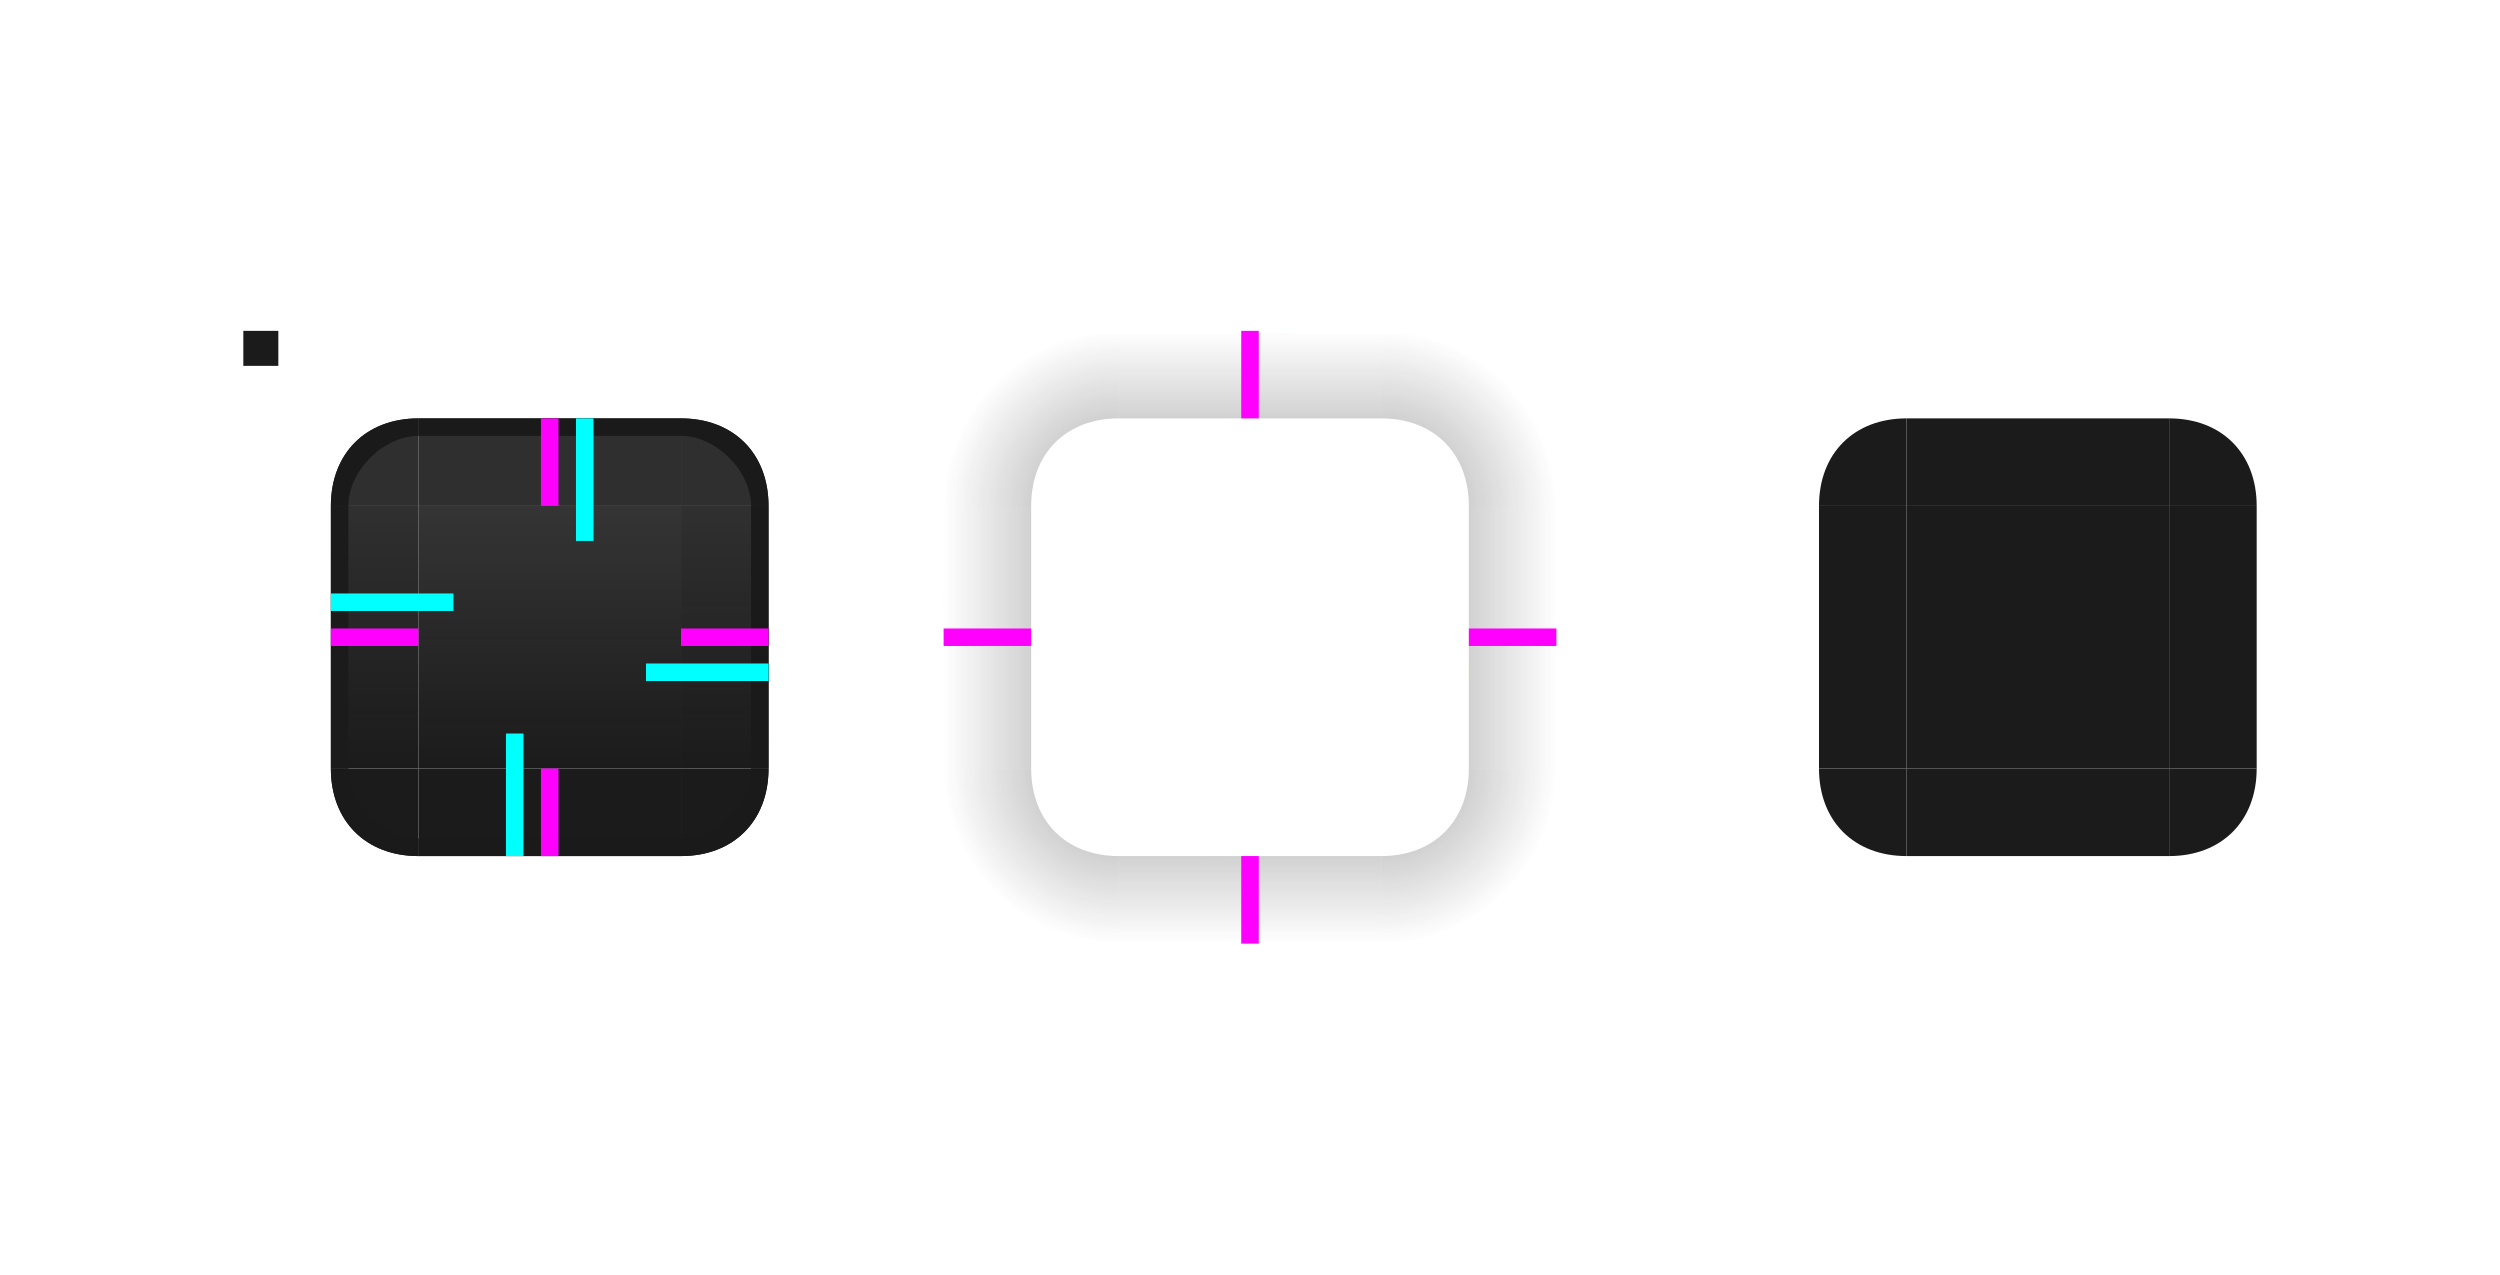
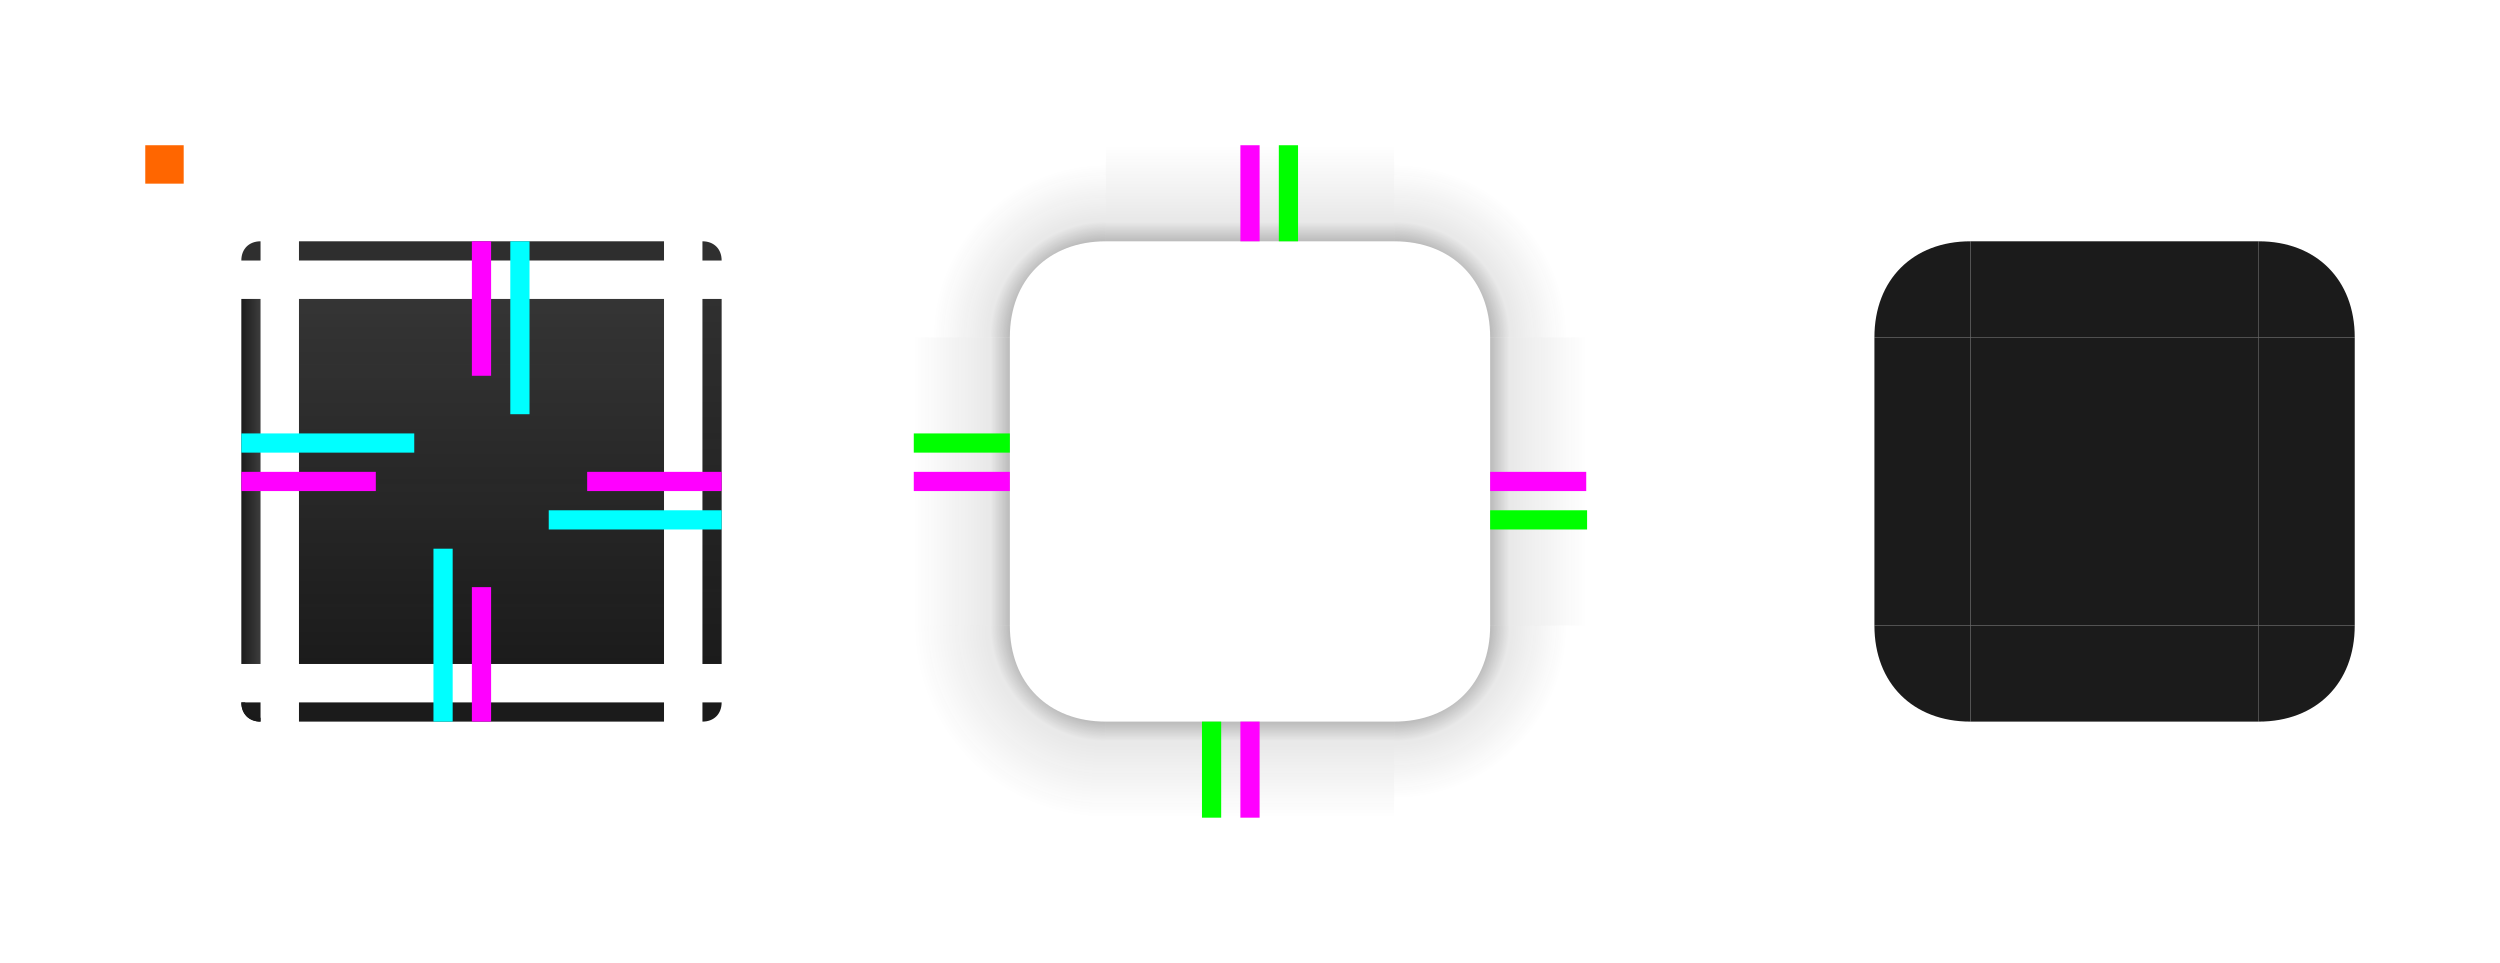
- <svg xmlns="http://www.w3.org/2000/svg" xmlns:xlink="http://www.w3.org/1999/xlink" width="37.781mm" height="19.26mm" viewBox="0 0 142.795 72.795" version="1.1" id="svg4399">
+ <svg xmlns="http://www.w3.org/2000/svg" xmlns:xlink="http://www.w3.org/1999/xlink" width="34.427mm" height="13.26mm" viewBox="0 0 130.118 50.118" version="1.1" id="svg4399">
  <defs id="defs4393">
    <linearGradient id="linearGradient5443">
      <stop style="stop-color:#1b1b1b;stop-opacity:1;" offset="0" id="stop5439" />
      <stop style="stop-color:#1b1b1b;stop-opacity:0.85" offset="1" id="stop5441" />
    </linearGradient>
-     <linearGradient id="linearGradient5435">
-       <stop style="stop-color:#1b1b1b;stop-opacity:1;" offset="0" id="stop5431" />
-       <stop style="stop-color:#1b1b1b;stop-opacity:0.85" offset="1" id="stop5433" />
-     </linearGradient>
    <linearGradient id="linearGradient5427">
      <stop style="stop-color:#1b1b1b;stop-opacity:1;" offset="0" id="stop5423" />
      <stop style="stop-color:#1b1b1b;stop-opacity:0.85" offset="1" id="stop5425" />
    </linearGradient>
+     <linearGradient xlink:href="#linearGradient5427" id="linearGradient5429" x1="233" y1="610" x2="233" y2="590" gradientUnits="userSpaceOnUse" gradientTransform="matrix(1.266667,0,0,1.266667,-62.00008,-160.6668)" />
+     <linearGradient xlink:href="#linearGradient5443" id="linearGradient5445" x1="242" y1="610" x2="242" y2="585" gradientUnits="userSpaceOnUse" gradientTransform="matrix(0.50002,0,0,1,122.4951,0)" />
+     <linearGradient id="linearGradient5347-5">
+       <stop style="stop-color:#1a1a1a;stop-opacity:0" offset="0" id="stop5343-6" />
+       <stop style="stop-color:#1a1a1a;stop-opacity:0.098;" offset="0.8" id="stop966" />
+       <stop style="stop-color:#1b1b1b;stop-opacity:0.3" offset="1" id="stop5345-2" />
+     </linearGradient>
+     <linearGradient xlink:href="#linearGradient5347-5" id="linearGradient1006" x1="255" y1="602.5" x2="260" y2="602.5" gradientUnits="userSpaceOnUse" gradientTransform="translate(329.9999,-874.9999)" />
+     <linearGradient xlink:href="#linearGradient5353" id="linearGradient5255" x1="255" y1="602.5" x2="260" y2="602.5" gradientUnits="userSpaceOnUse" gradientTransform="translate(-8e-5,-1.3e-4)" />
    <linearGradient id="linearGradient5353">
      <stop style="stop-color:#1a1a1a;stop-opacity:0" offset="0" id="stop5349" />
-       <stop style="stop-color:#1b1b1b;stop-opacity:0.2" offset="1" id="stop5351" />
+       <stop style="stop-color:#1a1a1a;stop-opacity:0.098;" offset="0.8" id="stop968" />
+       <stop style="stop-color:#1b1b1b;stop-opacity:0.3" offset="1" id="stop5351" />
    </linearGradient>
-     <linearGradient id="linearGradient5347">
-       <stop style="stop-color:#1a1a1a;stop-opacity:0" offset="0" id="stop5343" />
-       <stop style="stop-color:#1b1b1b;stop-opacity:0.2" offset="1" id="stop5345" />
+     <linearGradient xlink:href="#linearGradient5347-5" id="linearGradient5255-5" x1="255" y1="603" x2="260" y2="603" gradientUnits="userSpaceOnUse" gradientTransform="translate(-544.9999,-1205)" />
+     <linearGradient xlink:href="#linearGradient5251" id="linearGradient5255-7" x1="255" y1="602.5" x2="260" y2="602.5" gradientUnits="userSpaceOnUse" gradientTransform="translate(-874.9999,-330.0001)" />
+     <linearGradient id="linearGradient5251">
+       <stop style="stop-color:#1a1a1a;stop-opacity:0" offset="0" id="stop5247" />
+       <stop style="stop-color:#1a1a1a;stop-opacity:0.1" offset="0.8" id="stop952" />
+       <stop style="stop-color:#1b1b1a;stop-opacity:0.3" offset="1" id="stop5249" />
    </linearGradient>
-     <linearGradient id="linearGradient5341">
-       <stop style="stop-color:#1a1a1a;stop-opacity:0" offset="0" id="stop5337" />
-       <stop style="stop-color:#1b1b1b;stop-opacity:0.2" offset="1" id="stop5339" />
+     <radialGradient xlink:href="#linearGradient976" id="radialGradient5327" cx="265" cy="610" fx="265" fy="610" r="5" gradientUnits="userSpaceOnUse" gradientTransform="matrix(-2,0,0,-2,794.9999,1830)" />
+     <linearGradient id="linearGradient976">
+       <stop style="stop-color:#1b1b1b;stop-opacity:1" offset="0" id="stop970" />
+       <stop style="stop-color:#1a1a1a;stop-opacity:0.3" offset="0.5" id="stop991" />
+       <stop style="stop-color:#1a1a1a;stop-opacity:0.1" offset="0.6" id="stop1383" />
+       <stop style="stop-color:#1a1a1a;stop-opacity:0" offset="1" id="stop974" />
    </linearGradient>
+     <radialGradient xlink:href="#linearGradient960" id="radialGradient5327-1" cx="265" cy="610" fx="265" fy="610" r="5" gradientUnits="userSpaceOnUse" gradientTransform="matrix(0,2,-2,0,1500,79.99987)" />
+     <linearGradient id="linearGradient960">
+       <stop style="stop-color:#1b1b1b;stop-opacity:1" offset="0" id="stop954" />
+       <stop style="stop-color:#1a1a1a;stop-opacity:0.3" offset="0.5" id="stop964" />
+       <stop style="stop-color:#1a1a1a;stop-opacity:0.1" offset="0.6" id="stop956" />
+       <stop style="stop-color:#1a1a1a;stop-opacity:0" offset="0.9" id="stop962" />
+       <stop style="stop-color:#1a1a1a;stop-opacity:0" offset="1" id="stop958" />
+     </linearGradient>
+     <radialGradient xlink:href="#linearGradient960" id="radialGradient5327-6" cx="265" cy="610" fx="265" fy="610" r="5" gradientUnits="userSpaceOnUse" gradientTransform="matrix(2,0,0,2,-250.0001,-625.0001)" />
+     <radialGradient xlink:href="#linearGradient5325" id="radialGradient5327-0" cx="265" cy="610" fx="265" fy="610" r="5" gradientUnits="userSpaceOnUse" gradientTransform="matrix(0,-2,2,0,-955.0001,1125)" />
    <linearGradient id="linearGradient5325">
      <stop style="stop-color:#1b1b1b;stop-opacity:1" offset="0" id="stop5321" />
-       <stop style="stop-color:#1a1a1a;stop-opacity:0.206" offset="0.495" id="stop5355" />
+       <stop style="stop-color:#1a1a1a;stop-opacity:0.3" offset="0.5" id="stop996" />
+       <stop style="stop-color:#1a1a1a;stop-opacity:0.1" offset="0.6" id="stop994" />
+       <stop style="stop-color:#1a1a1a;stop-opacity:0" offset="0.9" id="stop5355" />
      <stop style="stop-color:#1a1a1a;stop-opacity:0" offset="1" id="stop5323" />
    </linearGradient>
-     <linearGradient id="linearGradient5251">
-       <stop style="stop-color:#1a1a1a;stop-opacity:0" offset="0" id="stop5247" />
-       <stop style="stop-color:#1b1b1a;stop-opacity:0.2" offset="1" id="stop5249" />
-     </linearGradient>
-     <linearGradient xlink:href="#linearGradient5353" id="linearGradient5255" x1="255" y1="602.5" x2="260" y2="602.5" gradientUnits="userSpaceOnUse" />
-     <linearGradient xlink:href="#linearGradient5341" id="linearGradient5255-5" x1="255" y1="602.5" x2="260" y2="602.5" gradientUnits="userSpaceOnUse" gradientTransform="translate(-545,-1205)" />
-     <linearGradient xlink:href="#linearGradient5347" id="linearGradient5255-9" x1="255" y1="602.5" x2="260" y2="602.5" gradientUnits="userSpaceOnUse" gradientTransform="translate(330,-875)" />
-     <linearGradient xlink:href="#linearGradient5251" id="linearGradient5255-7" x1="255" y1="602.5" x2="260" y2="602.5" gradientUnits="userSpaceOnUse" gradientTransform="translate(-875,-330)" />
-     <radialGradient xlink:href="#linearGradient5325" id="radialGradient5327" cx="265" cy="610" fx="265" fy="610" r="5" gradientUnits="userSpaceOnUse" gradientTransform="matrix(-2,0,0,-2,795,1830)" />
-     <radialGradient xlink:href="#linearGradient5325" id="radialGradient5327-1" cx="265" cy="610" fx="265" fy="610" r="5" gradientUnits="userSpaceOnUse" gradientTransform="matrix(0,2,-2,0,1500,80)" />
-     <radialGradient xlink:href="#linearGradient5325" id="radialGradient5327-6" cx="265" cy="610" fx="265" fy="610" r="5" gradientUnits="userSpaceOnUse" gradientTransform="matrix(2,0,0,2,-250,-625)" />
-     <radialGradient xlink:href="#linearGradient5325" id="radialGradient5327-0" cx="265" cy="610" fx="265" fy="610" r="5" gradientUnits="userSpaceOnUse" gradientTransform="matrix(0,-2,2,0,-955,1125)" />
-     <linearGradient xlink:href="#linearGradient5427" id="linearGradient5429" x1="233" y1="610" x2="233" y2="590" gradientUnits="userSpaceOnUse" />
-     <linearGradient xlink:href="#linearGradient5435" id="linearGradient5437" x1="223" y1="610" x2="223" y2="585" gradientUnits="userSpaceOnUse" />
-     <linearGradient xlink:href="#linearGradient5443" id="linearGradient5445" x1="242" y1="610" x2="242" y2="585" gradientUnits="userSpaceOnUse" />
+     <linearGradient xlink:href="#linearGradient5443" id="linearGradient4338" x1="220" y1="602.5" x2="225" y2="602.5" gradientUnits="userSpaceOnUse" />
  </defs>
-   <g id="layer1" transform="translate(-201.1024,-566.1024)">
+   <g id="layer1" transform="translate(-207.4409,-577.4408)">
    <g id="mask-bottomleft" transform="translate(84.99992)">
      <path style="fill:#1b1b1b;fill-opacity:1;stroke:none;stroke-width:1px;stroke-linecap:butt;stroke-linejoin:miter;stroke-opacity:1" d="m 220,610 c 0,3 2,5 5,5 v -5 z" id="path5002-7-5" />
    </g>
-     <rect style="fill:url(#linearGradient5429);fill-opacity:1;stroke-opacity:0" id="center" width="15" height="15" x="225" y="595" />
-     <g id="left">
-       <rect style="fill:url(#linearGradient5437);fill-opacity:1;stroke-opacity:0" id="rect4988" width="5" height="15" x="220" y="595" />
-       <path style="fill:#1b1b1b;fill-opacity:1;stroke:none;stroke-width:1px;stroke-linecap:butt;stroke-linejoin:miter;stroke-opacity:1" d="m 220,595 v 15 h 1 v -15 z" id="path4994" />
+     <rect style="fill:url(#linearGradient5429);fill-opacity:1;stroke-width:1.267;stroke-opacity:0" id="center" width="19" height="19" x="223" y="593" />
+     <g id="left" transform="matrix(0.199984,0,0,1.266668,176.0035,-160.6676)" style="fill:#ff0000">
+       <rect style="fill:url(#linearGradient4338);fill-opacity:1;stroke:none;stroke-opacity:1" id="rect4988" width="5" height="15" x="220" y="595" />
    </g>
-     <g id="right">
-       <rect style="fill:url(#linearGradient5445);fill-opacity:1;stroke-opacity:0" id="rect4984" width="5" height="15" x="240" y="595" />
-       <path style="fill:#1a1a1a;stroke:none;stroke-width:1px;stroke-linecap:butt;stroke-linejoin:miter;stroke-opacity:1" d="m 244,595 v 15 h 1 v -15 z" id="path4996" />
+     <g id="right" transform="matrix(0.400016,0,0,1.266667,146.9961,-160.6668)">
+       <rect style="fill:url(#linearGradient5445);fill-opacity:1;stroke-width:0.707;stroke-opacity:0" id="rect4984" width="2.5" height="15" x="242.5" y="595" />
    </g>
-     <g id="top">
-       <rect style="fill:#1b1b1b;fill-opacity:0.91;stroke-opacity:0" id="rect4986" width="15" height="5" x="225" y="590" />
-       <path style="fill:#1a1a1a;stroke:none;stroke-width:1px;stroke-linecap:butt;stroke-linejoin:miter;stroke-opacity:1" d="m 225,590 h 15 v 1 h -15 z" id="path4998" />
+     <g id="top" transform="matrix(1.266666,0,0,0.199974,-61.99996,472.0153)" style="fill:#1a1a1a;fill-opacity:0.91">
+       <rect style="fill:#1a1a1a;fill-opacity:0.91;stroke-opacity:0" id="rect4986" width="15" height="5" x="225" y="590" />
    </g>
-     <g id="bottom">
+     <g id="bottom" transform="matrix(1.266667,0,0,0.200026,-62.00008,491.984)">
      <rect style="fill:#1b1b1b;fill-opacity:1;stroke-opacity:0" id="rect4990" width="15" height="5" x="225" y="610" />
-       <path style="fill:#1a1a1a;stroke:none;stroke-width:1px;stroke-linecap:butt;stroke-linejoin:miter;stroke-opacity:1" d="m 225,615 h 15 v -1 h -15 z" id="path5000" />
    </g>
-     <g id="topleft">
-       <path style="fill:#1b1b1b;fill-opacity:0.91;stroke:none;stroke-width:1px;stroke-linecap:butt;stroke-linejoin:miter;stroke-opacity:1" d="m 225,590 c -3,0 -5,2 -5,5 h 5 z" id="path5002" />
-       <path style="fill:#1a1a1a;stroke:none;stroke-width:1px;stroke-linecap:butt;stroke-linejoin:miter;stroke-opacity:1" d="m 220,595 c 0,-3 2,-5 5,-5 v 1 c -2,0 -4,2 -4,4 z" id="path5033" />
+     <path style="fill:#1b1b1b;fill-opacity:0.91;stroke:none;stroke-width:0.2px;stroke-linecap:butt;stroke-linejoin:miter;stroke-opacity:1" d="M 221,590 C 220.4,590 220,590.4 220,591 h 1 z" id="topleft" />
+     <g id="topright" transform="matrix(0.200016,0,0,0.199974,195.9961,472.0153)">
+       <path style="fill:#1b1b1b;fill-opacity:0.91;stroke:none;stroke-width:1px;stroke-linecap:butt;stroke-linejoin:miter;stroke-opacity:1" d="m 245,595 c 0,-3 -2,-5 -5,-5 v 5 z" id="path5002-4" />
    </g>
-     <g id="topright">
-       <path style="fill:#1b1b1b;fill-opacity:0.91;stroke:none;stroke-width:1px;stroke-linecap:butt;stroke-linejoin:miter;stroke-opacity:1" d="m 245,595 c 0,-3 -2,-5 -5,-5 v 5 z" id="path5002-4" />
-       <path style="fill:#1a1a1a;stroke:none;stroke-width:1px;stroke-linecap:butt;stroke-linejoin:miter;stroke-opacity:1" d="m 240,590 c 3,0 5,2 5,5 h -1 c 0,-2 -2,-4 -4,-4 z" id="path5033-6" />
+     <g id="bottomright" transform="matrix(0.200016,0,0,0.200026,195.9961,491.984)">
+       <path style="fill:#1b1b1b;fill-opacity:1;stroke:none;stroke-width:1px;stroke-linecap:butt;stroke-linejoin:miter;stroke-opacity:1" d="m 240,615 c 3,0 5,-2 5,-5 h -5 z" id="path5002-44" />
    </g>
-     <g id="bottomright">
-       <path style="fill:#1b1b1b;fill-opacity:1;stroke:none;stroke-width:1px;stroke-linecap:butt;stroke-linejoin:miter;stroke-opacity:1" d="m 240,615 c 3,0 5,-2 5,-5 h -5 z" id="path5002-44" />
-       <path style="fill:#1a1a1a;stroke:none;stroke-width:1px;stroke-linecap:butt;stroke-linejoin:miter;stroke-opacity:1" d="m 245,610 c 0,3 -2,5 -5,5 v -1 c 2,0 4,-2 4,-4 z" id="path5033-3" />
-     </g>
-     <g id="bottomleft">
+     <g id="bottomleft" transform="matrix(0.199984,0,0,0.200026,176.0035,491.984)">
      <path style="fill:#1b1b1b;fill-opacity:1;stroke:none;stroke-width:1px;stroke-linecap:butt;stroke-linejoin:miter;stroke-opacity:1" d="m 220,610 c 0,3 2,5 5,5 v -5 z" id="path5002-7" />
      <path style="fill:#1a1a1a;stroke:none;stroke-width:1px;stroke-linecap:butt;stroke-linejoin:miter;stroke-opacity:1" d="m 225,615 c -3,0 -5,-2 -5,-5 h 1 c 0,2 2,4 4,4 z" id="path5033-1" />
    </g>
-     <rect style="fill:#ff00ff;fill-opacity:1;stroke:none;stroke-opacity:0" id="hint-top-margin" width="1" height="5" x="232" y="590" />
-     <rect style="fill:#ff00ff;fill-opacity:1;stroke:none;stroke-opacity:0" id="hint-right-margin" width="5" height="1" x="240" y="602" />
-     <rect style="fill:#ff00ff;fill-opacity:1;stroke:none;stroke-opacity:0" id="hint-left-margin" width="5" height="1" x="220" y="602" />
-     <rect style="fill:#ff00ff;fill-opacity:1;stroke:none;stroke-opacity:0" id="hint-bottom-margin" width="1" height="5" x="232" y="610" />
-     <rect style="fill:url(#linearGradient5255);fill-opacity:1;stroke:none;stroke-opacity:0" id="shadow-left" width="5" height="15" x="255" y="595" />
-     <rect style="fill:url(#linearGradient5255-5);fill-opacity:1;stroke:none;stroke-opacity:0" id="shadow-right" width="5" height="15" x="-290" y="-610" transform="scale(-1)" />
-     <rect style="fill:url(#linearGradient5255-9);fill-opacity:1;stroke:none;stroke-opacity:0" id="shadow-top" width="5" height="15" x="585" y="-280" transform="rotate(90)" />
-     <rect style="fill:url(#linearGradient5255-7);fill-opacity:1;stroke:none;stroke-opacity:0" id="shadow-bottom" width="5" height="15" x="-620" y="265" transform="rotate(-90)" />
-     <path style="fill:url(#radialGradient5327);fill-opacity:1;stroke:none;stroke-width:1px;stroke-linecap:butt;stroke-linejoin:miter;stroke-opacity:1" d="m 260,610 h -5 v 10 h 10 v -5 c -3,0 -5,-2 -5,-5 z" id="shadow-bottomleft" />
-     <path style="fill:url(#radialGradient5327-1);fill-opacity:1;stroke:none;stroke-width:1px;stroke-linecap:butt;stroke-linejoin:miter;stroke-opacity:1" d="m 280,615 v 5 h 10 v -10 h -5 c 0,3 -2,5 -5,5 z" id="shadow-bottomright" />
-     <path style="fill:url(#radialGradient5327-6);fill-opacity:1;stroke:none;stroke-width:1px;stroke-linecap:butt;stroke-linejoin:miter;stroke-opacity:1" d="m 285,595 h 5 v -10 h -10 v 5 c 3,0 5,2 5,5 z" id="shadow-topright" />
-     <path style="fill:url(#radialGradient5327-0);fill-opacity:1;stroke:none;stroke-width:1px;stroke-linecap:butt;stroke-linejoin:miter;stroke-opacity:1" d="m 265,590 v -5 h -10 v 10 h 5 c 0,-3 2,-5 5,-5 z" id="shadow-topleft" />
-     <rect style="opacity:0.206;fill:#ff00ff;fill-opacity:0;stroke:none;stroke-opacity:0" id="rect5411" width="5" height="1" x="255" y="602" />
-     <rect style="opacity:1;fill:#ff00ff;fill-opacity:1;stroke:none;stroke-opacity:0" id="shadow-hint-left-margin" width="5" height="1" x="255" y="602" />
-     <rect style="opacity:1;fill:#ff00ff;fill-opacity:1;stroke:none;stroke-opacity:0" id="shadow-hint-top-margin" width="1" height="5" x="272" y="585" />
-     <rect style="opacity:1;fill:#ff00ff;fill-opacity:1;stroke:none;stroke-opacity:0" id="shadow-hint-right-margin" width="5" height="1" x="285" y="602" />
-     <rect style="opacity:1;fill:#ff00ff;fill-opacity:1;stroke:none;stroke-opacity:0" id="shadow-hint-bottom-margin" width="1" height="5" x="272" y="615" />
-     <rect style="opacity:1;fill:#1b1b1b;fill-opacity:1;stroke:none;stroke-opacity:0" id="hint-stretch-borders" width="2" height="2" x="215" y="585" />
-     <rect style="opacity:1;fill:#00ff00;fill-opacity:1;stroke:none;stroke-width:0.014;stroke-opacity:0" id="shadow-hint-top-inset" width="1" height="0.001" x="274" y="585" />
-     <rect style="opacity:1;fill:#00ff00;fill-opacity:1;stroke:none;stroke-width:0.014;stroke-opacity:0" id="shadow-hint-right-inset" width="0.001" height="1" x="285" y="604" />
-     <rect style="opacity:1;fill:#00ff00;fill-opacity:1;stroke:none;stroke-width:0.014;stroke-opacity:0" id="shadow-hint-bottom-margin-0" width="1" height="0.001" x="270" y="615" />
-     <rect style="opacity:1;fill:#00ff00;fill-opacity:1;stroke:none;stroke-width:0.014;stroke-opacity:0" id="shadow-hint-left-inset" width="0.001" height="1" x="255" y="600" />
-     <rect style="fill:#00ffff;fill-opacity:1;stroke:none;stroke-width:1.183;stroke-opacity:0" id="thick-hint-left-margin" width="7" height="1" x="220" y="600" />
-     <rect style="fill:#00ffff;fill-opacity:1;stroke:none;stroke-width:1.183;stroke-opacity:0" id="thick-hint-top-margin" width="1" height="7" x="234" y="590" />
-     <rect style="fill:#00ffff;fill-opacity:1;stroke:none;stroke-width:1.183;stroke-opacity:0" id="thick-hint-right-margin" width="7" height="1" x="238" y="604" />
-     <rect style="fill:#00ffff;fill-opacity:1;stroke:none;stroke-width:1.183;stroke-opacity:0" id="thick-hint-bottom-margin" width="1" height="7" x="230" y="608" />
+     <rect style="fill:#ff00ff;fill-opacity:1;stroke:none;stroke-width:1.183;stroke-opacity:0" id="hint-top-margin" width="1" height="7" x="232" y="590" />
+     <rect style="fill:#ff00ff;fill-opacity:1;stroke:none;stroke-width:1.183;stroke-opacity:0" id="hint-right-margin" width="7" height="1" x="238" y="602" />
+     <rect style="fill:#ff00ff;fill-opacity:1;stroke:none;stroke-width:1.183;stroke-opacity:0" id="hint-left-margin" width="7" height="1" x="220" y="602" />
+     <rect style="fill:#ff00ff;fill-opacity:1;stroke:none;stroke-width:1.183;stroke-opacity:0" id="hint-bottom-margin" width="1" height="7" x="232" y="608" />
+     <rect style="opacity:1;fill:#ff6600;fill-opacity:1;stroke:none;stroke-opacity:0" id="hint-stretch-borders" width="2" height="2" x="215" y="585" />
+     <rect style="fill:#00ffff;fill-opacity:1;stroke:none;stroke-width:1.342;stroke-opacity:0" id="thick-hint-left-margin" width="9" height="1" x="220" y="600" />
+     <rect style="fill:#00ffff;fill-opacity:1;stroke:none;stroke-width:1.342;stroke-opacity:0" id="thick-hint-top-margin" width="1" height="9" x="234" y="590" />
+     <rect style="fill:#00ffff;fill-opacity:1;stroke:none;stroke-width:1.342;stroke-opacity:0" id="thick-hint-right-margin" width="9" height="1" x="236" y="604" />
+     <rect style="fill:#00ffff;fill-opacity:1;stroke:none;stroke-width:1.342;stroke-opacity:0" id="thick-hint-bottom-margin" width="1" height="9" x="230" y="606" />
    <rect style="fill:#1b1b1b;fill-opacity:1;stroke-opacity:0" id="mask-center" width="15" height="15" x="310" y="595" />
    <g id="mask-left" transform="translate(84.99992)">
      <rect style="fill:#1b1b1b;fill-opacity:1;stroke-opacity:0" id="rect4988-9" width="5" height="15" x="220" y="595" />
    </g>
    <g id="mask-right" transform="translate(84.99992)">
      <rect style="fill:#1b1b1b;fill-opacity:1;stroke-opacity:0" id="rect4984-7" width="5" height="15" x="240" y="595" />
    </g>
    <g id="mask-top" transform="translate(84.99992)">
      <rect style="fill:#1b1b1b;fill-opacity:1;stroke-opacity:0" id="rect4986-3" width="15" height="5" x="225" y="590" />
    </g>
    <g id="mask-bottom" transform="translate(84.99992)">
      <rect style="fill:#1b1b1b;fill-opacity:1;stroke-opacity:0" id="rect4990-6" width="15" height="5" x="225" y="610" />
    </g>
    <g id="mask-topleft" transform="translate(84.99992)">
      <path style="fill:#1b1b1b;fill-opacity:1;stroke:none;stroke-width:1px;stroke-linecap:butt;stroke-linejoin:miter;stroke-opacity:1" d="m 225,590 c -3,0 -5,2 -5,5 h 5 z" id="path5002-1" />
    </g>
    <g id="mask-topright" transform="translate(84.99992)">
      <path style="fill:#1b1b1b;fill-opacity:1;stroke:none;stroke-width:1px;stroke-linecap:butt;stroke-linejoin:miter;stroke-opacity:1" d="m 245,595 c 0,-3 -2,-5 -5,-5 v 5 z" id="path5002-4-9" />
    </g>
    <g id="mask-bottomright" transform="translate(84.99992)">
      <path style="fill:#1b1b1b;fill-opacity:1;stroke:none;stroke-width:1px;stroke-linecap:butt;stroke-linejoin:miter;stroke-opacity:1" d="m 240,615 c 3,0 5,-2 5,-5 h -5 z" id="path5002-44-2" />
    </g>
+     <rect style="fill:url(#linearGradient5255);fill-opacity:1;stroke:none;stroke-opacity:0" id="shadow-left" width="5" height="15" x="255" y="595" />
+     <rect style="fill:url(#linearGradient5255-5);fill-opacity:1;stroke:none;stroke-opacity:0" id="shadow-right" width="5" height="15" x="-290" y="-610" transform="scale(-1)" />
+     <rect style="fill:url(#linearGradient1006);fill-opacity:1;stroke:none;stroke-opacity:0" id="shadow-top" width="5" height="15" x="585" y="-280" transform="rotate(90)" />
+     <rect style="fill:url(#linearGradient5255-7);fill-opacity:1;stroke:none;stroke-opacity:0" id="shadow-bottom" width="5" height="15" x="-620" y="265" transform="rotate(-90)" />
+     <path style="fill:url(#radialGradient5327);fill-opacity:1;stroke:none;stroke-width:1px;stroke-linecap:butt;stroke-linejoin:miter;stroke-opacity:1" d="m 260,610 h -5 v 10 h 10 v -5 c -3,0 -5,-2 -5,-5 z" id="shadow-bottomleft" />
+     <path style="fill:url(#radialGradient5327-1);fill-opacity:1;stroke:none;stroke-width:1px;stroke-linecap:butt;stroke-linejoin:miter;stroke-opacity:1" d="m 280,615 v 5 h 10 v -10 l -5,-1.3e-4 c 0,3 -2,5 -5,5 z" id="shadow-bottomright" />
+     <path style="fill:url(#radialGradient5327-6);fill-opacity:1;stroke:none;stroke-width:1px;stroke-linecap:butt;stroke-linejoin:miter;stroke-opacity:1" d="m 285,595 h 5 v -10 h -10 v 5 c 3,0 5,2 5,5 z" id="shadow-topright" />
+     <path style="fill:url(#radialGradient5327-0);fill-opacity:1;stroke:none;stroke-width:1px;stroke-linecap:butt;stroke-linejoin:miter;stroke-opacity:1" d="m 265,590 v -5 h -10 v 10 h 5 c 0,-3 2,-5 5,-5 z" id="shadow-topleft" />
+     <rect style="opacity:0.206;fill:#ff00ff;fill-opacity:0;stroke:none;stroke-opacity:0" id="rect5411" width="5" height="1" x="255" y="602" />
+     <rect style="fill:#ff00ff;fill-opacity:1;stroke:none;stroke-opacity:0" id="shadow-hint-left-margin" width="5" height="1" x="255" y="602" />
+     <rect style="fill:#ff00ff;fill-opacity:1;stroke:none;stroke-opacity:0" id="shadow-hint-top-margin" width="1" height="5" x="272" y="585" />
+     <rect style="fill:#ff00ff;fill-opacity:1;stroke:none;stroke-opacity:0" id="shadow-hint-right-margin" width="5" height="1" x="285" y="602" />
+     <rect style="fill:#ff00ff;fill-opacity:1;stroke:none;stroke-opacity:0" id="shadow-hint-bottom-margin" width="1" height="5" x="272" y="615" />
+     <rect style="fill:#00ff00;fill-opacity:1;stroke:none;stroke-width:0.775;stroke-opacity:0" id="shadow-hint-top-inset" width="1" height="5" x="274" y="585" />
+     <rect style="fill:#00ff00;fill-opacity:1;stroke:none;stroke-width:0.639;stroke-opacity:0" id="shadow-hint-right-inset" width="5.045" height="1" x="285" y="604" />
+     <rect style="fill:#00ff00;fill-opacity:1;stroke:none;stroke-width:0.775;stroke-opacity:0" id="shadow-hint-bottom-inset" width="1" height="5" x="270" y="615" />
+     <rect style="fill:#00ff00;fill-opacity:1;stroke:none;stroke-width:0.632;stroke-opacity:0" id="shadow-hint-left-inset" width="5" height="1" x="255" y="600" />
  </g>
</svg>
